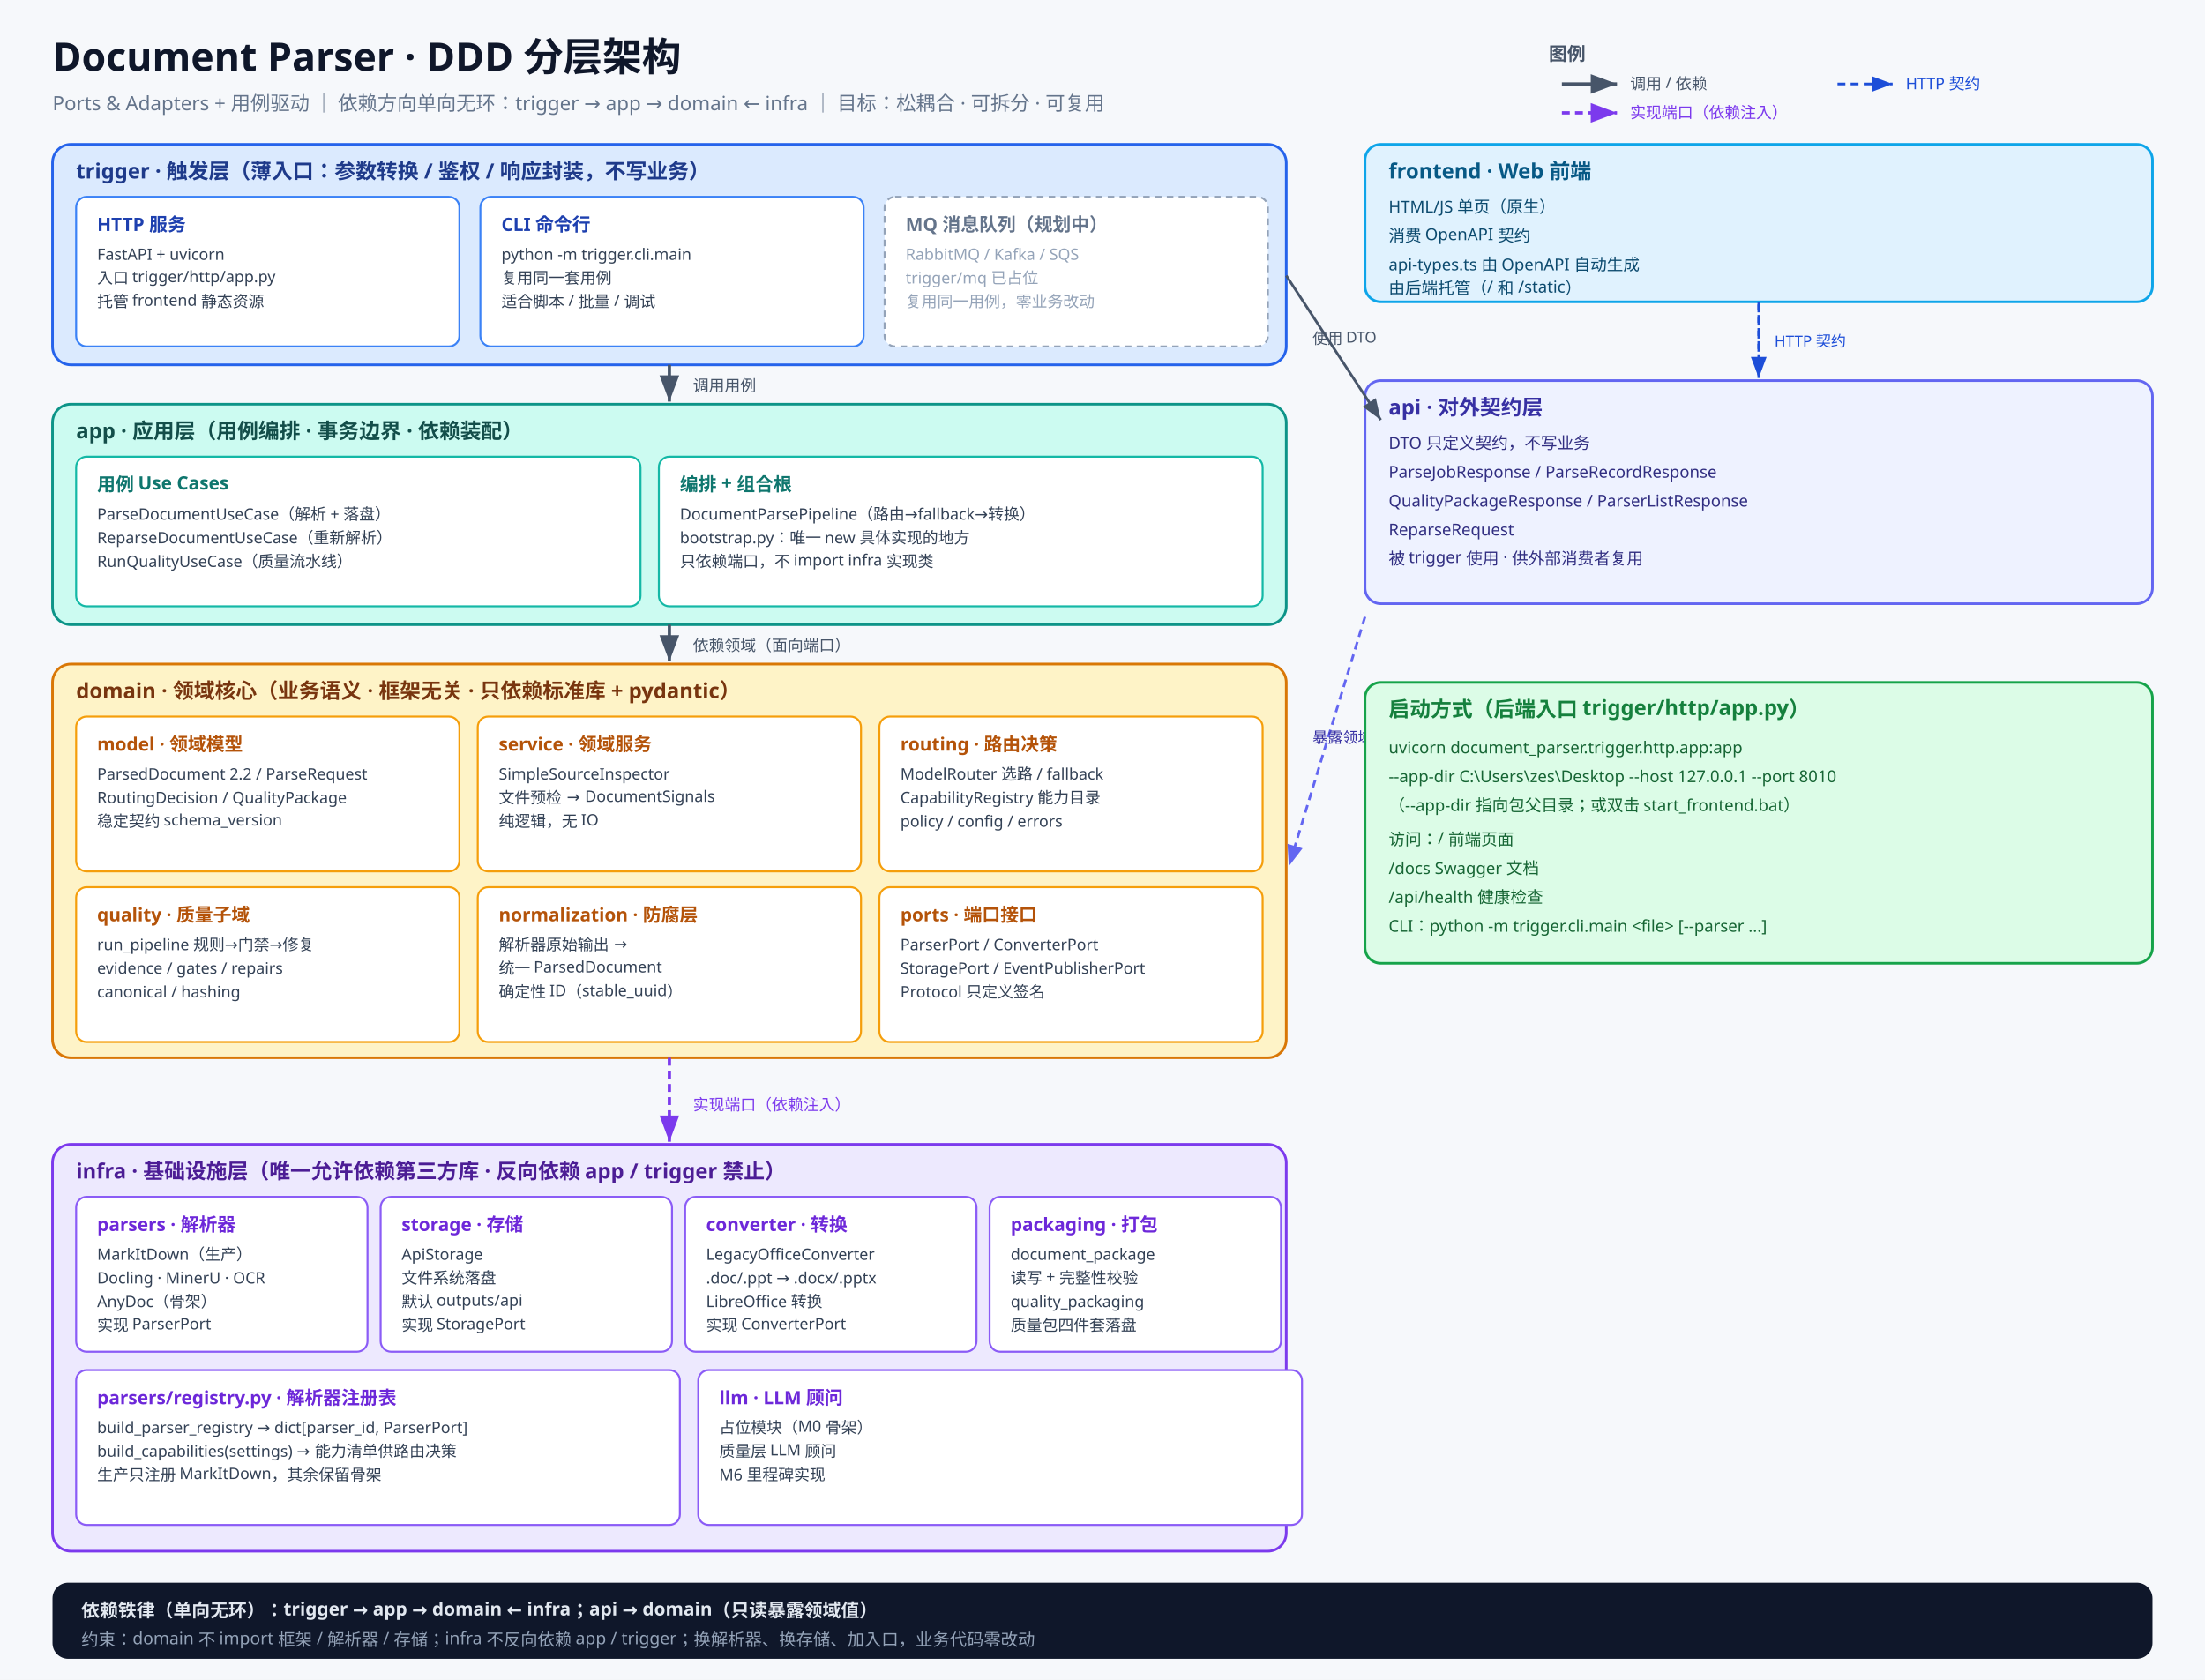
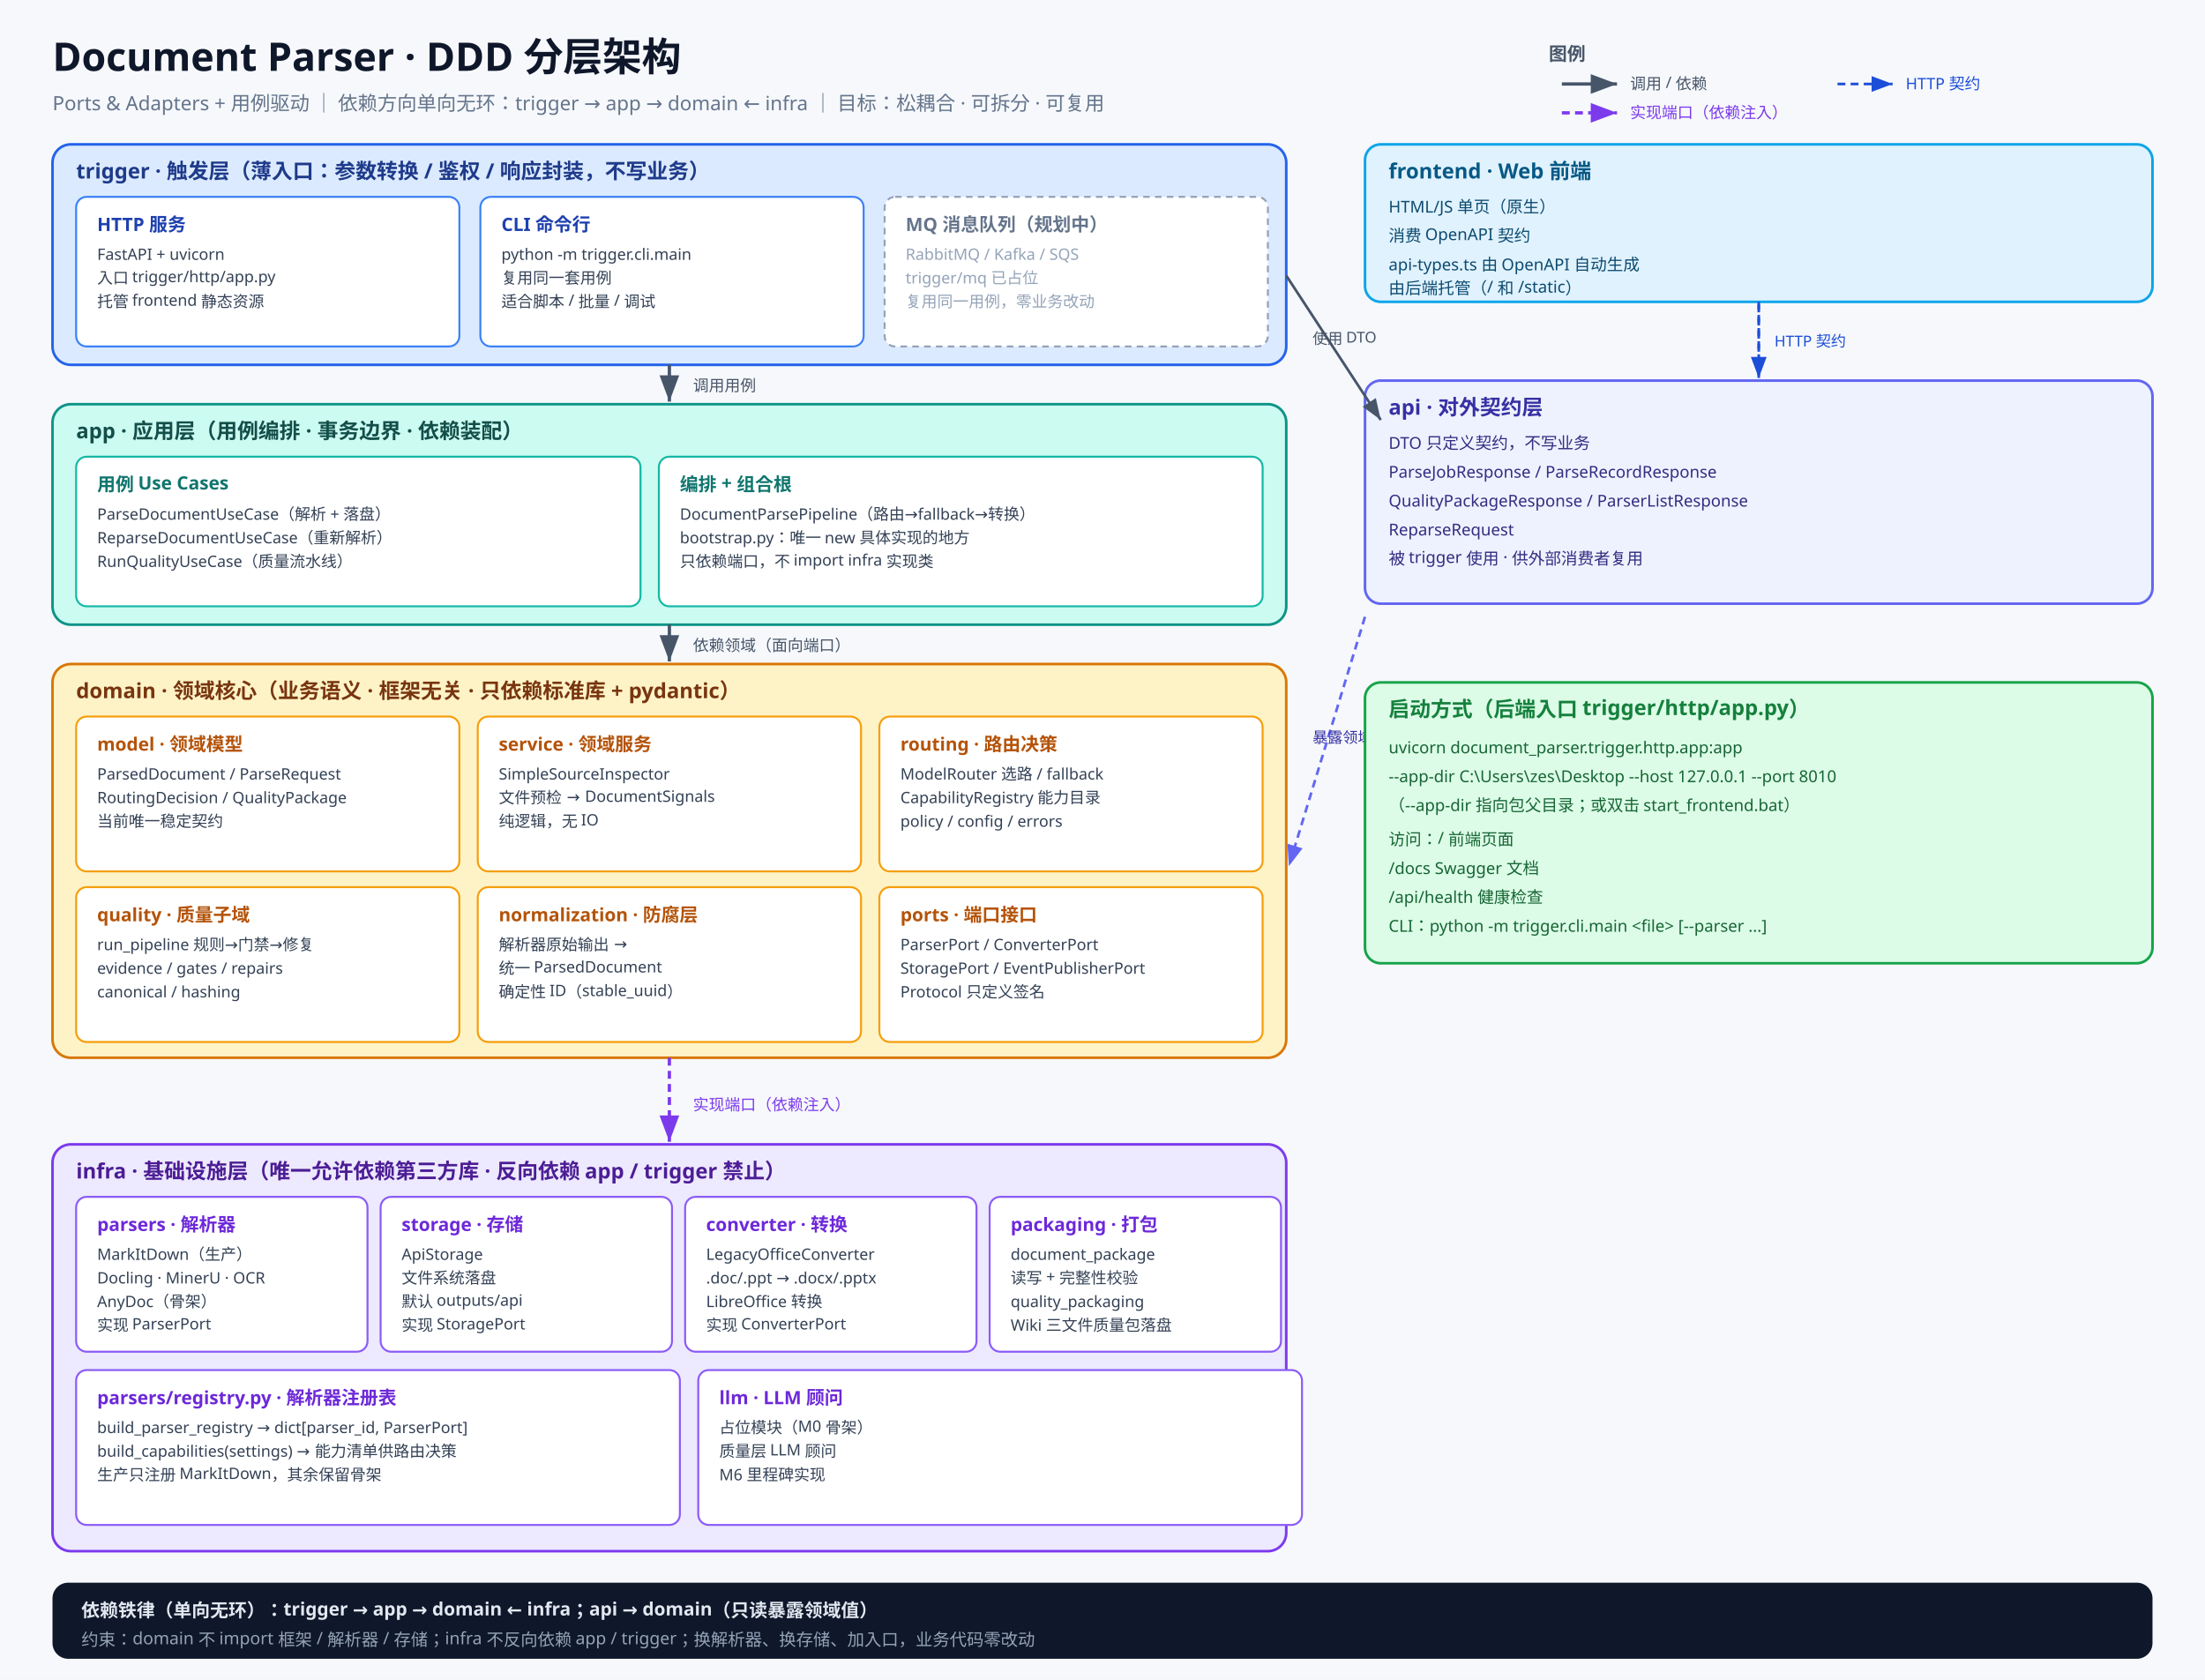
<svg xmlns="http://www.w3.org/2000/svg" width="1680" height="1280" viewBox="0 0 1680 1280" font-family="Microsoft YaHei, PingFang SC, Segoe UI, sans-serif">
  <defs>
    <marker id="arrow" markerWidth="10" markerHeight="10" refX="8" refY="3" orient="auto">
      <path d="M0,0 L8,3 L0,6 Z" fill="#475569" />
    </marker>
    <marker id="dashArrow" markerWidth="10" markerHeight="10" refX="8" refY="3" orient="auto">
      <path d="M0,0 L8,3 L0,6 Z" fill="#7c3aed" />
    </marker>
    <marker id="blueArrow" markerWidth="10" markerHeight="10" refX="8" refY="3" orient="auto">
      <path d="M0,0 L8,3 L0,6 Z" fill="#1d4ed8" />
    </marker>
    <marker id="indigoArrow" markerWidth="10" markerHeight="10" refX="8" refY="3" orient="auto">
      <path d="M0,0 L8,3 L0,6 Z" fill="#6366f1" />
    </marker>
  </defs>
  <rect width="1680" height="1280" fill="#f6f8fb" />
  <text x="40" y="54" font-size="30" font-weight="bold" fill="#0f172a">Document Parser · DDD 分层架构</text>
  <text x="40" y="84" font-size="15" fill="#64748b">Ports &amp; Adapters + 用例驱动 ｜ 依赖方向单向无环：trigger → app → domain ← infra ｜ 目标：松耦合 · 可拆分 · 可复用</text>
  <text x="1180" y="46" font-size="14" font-weight="bold" fill="#475569">图例</text>
  <line x1="1190" y1="64" x2="1232" y2="64" stroke="#475569" stroke-width="2.5" marker-end="url(#arrow)" />
  <text x="1242" y="68" font-size="12" fill="#475569">调用 / 依赖</text>
  <line x1="1190" y1="86" x2="1232" y2="86" stroke="#7c3aed" stroke-width="2.5" stroke-dasharray="6,4" marker-end="url(#dashArrow)" />
  <text x="1242" y="90" font-size="12" fill="#7c3aed">实现端口（依赖注入）</text>
  <line x1="1400" y1="64" x2="1442" y2="64" stroke="#1d4ed8" stroke-width="2" stroke-dasharray="6,4" marker-end="url(#blueArrow)" />
  <text x="1452" y="68" font-size="12" fill="#1d4ed8">HTTP 契约</text>
  <rect x="40" y="110" width="940" height="168" rx="14" fill="#dbeafe" stroke="#2563eb" stroke-width="2" />
  <text x="58" y="136" font-size="16" font-weight="bold" fill="#1e3a8a">trigger · 触发层（薄入口：参数转换 / 鉴权 / 响应封装，不写业务）</text>
  <rect x="58" y="150" width="292" height="114" rx="8" fill="#ffffff" stroke="#3b82f6" stroke-width="1.5" />
  <text x="74" y="176" font-size="14" font-weight="bold" fill="#1e40af">HTTP 服务</text>
  <text x="74" y="198" font-size="12" fill="#334155">FastAPI + uvicorn</text>
  <text x="74" y="216" font-size="12" fill="#334155">入口 trigger/http/app.py</text>
  <text x="74" y="234" font-size="12" fill="#334155">托管 frontend 静态资源</text>
  <rect x="366" y="150" width="292" height="114" rx="8" fill="#ffffff" stroke="#3b82f6" stroke-width="1.5" />
  <text x="382" y="176" font-size="14" font-weight="bold" fill="#1e40af">CLI 命令行</text>
  <text x="382" y="198" font-size="12" fill="#334155">python -m trigger.cli.main</text>
  <text x="382" y="216" font-size="12" fill="#334155">复用同一套用例</text>
  <text x="382" y="234" font-size="12" fill="#334155">适合脚本 / 批量 / 调试</text>
  <rect x="674" y="150" width="292" height="114" rx="8" fill="#ffffff" stroke="#94a3b8" stroke-width="1.5" stroke-dasharray="5,4" />
  <text x="690" y="176" font-size="14" font-weight="bold" fill="#64748b">MQ 消息队列（规划中）</text>
  <text x="690" y="198" font-size="12" fill="#94a3b8">RabbitMQ / Kafka / SQS</text>
  <text x="690" y="216" font-size="12" fill="#94a3b8">trigger/mq 已占位</text>
  <text x="690" y="234" font-size="12" fill="#94a3b8">复用同一用例，零业务改动</text>
  <line x1="510" y1="278" x2="510" y2="306" stroke="#475569" stroke-width="2.5" marker-end="url(#arrow)" />
  <text x="528" y="298" font-size="12" fill="#475569">调用用例</text>
  <rect x="40" y="308" width="940" height="168" rx="14" fill="#ccfbf1" stroke="#0d9488" stroke-width="2" />
  <text x="58" y="334" font-size="16" font-weight="bold" fill="#134e4a">app · 应用层（用例编排 · 事务边界 · 依赖装配）</text>
  <rect x="58" y="348" width="430" height="114" rx="8" fill="#ffffff" stroke="#14b8a6" stroke-width="1.5" />
  <text x="74" y="374" font-size="14" font-weight="bold" fill="#0f766e">用例 Use Cases</text>
  <text x="74" y="396" font-size="12" fill="#334155">ParseDocumentUseCase（解析 + 落盘）</text>
  <text x="74" y="414" font-size="12" fill="#334155">ReparseDocumentUseCase（重新解析）</text>
  <text x="74" y="432" font-size="12" fill="#334155">RunQualityUseCase（质量流水线）</text>
  <rect x="502" y="348" width="460" height="114" rx="8" fill="#ffffff" stroke="#14b8a6" stroke-width="1.5" />
  <text x="518" y="374" font-size="14" font-weight="bold" fill="#0f766e">编排 + 组合根</text>
  <text x="518" y="396" font-size="12" fill="#334155">DocumentParsePipeline（路由→fallback→转换）</text>
  <text x="518" y="414" font-size="12" fill="#334155">bootstrap.py：唯一 new 具体实现的地方</text>
  <text x="518" y="432" font-size="12" fill="#334155">只依赖端口，不 import infra 实现类</text>
  <line x1="510" y1="476" x2="510" y2="504" stroke="#475569" stroke-width="2.5" marker-end="url(#arrow)" />
  <text x="528" y="496" font-size="12" fill="#475569">依赖领域（面向端口）</text>
  <rect x="40" y="506" width="940" height="300" rx="14" fill="#fef3c7" stroke="#d97706" stroke-width="2" />
  <text x="58" y="532" font-size="16" font-weight="bold" fill="#78350f">domain · 领域核心（业务语义 · 框架无关 · 只依赖标准库 + pydantic）</text>
  <rect x="58" y="546" width="292" height="118" rx="8" fill="#ffffff" stroke="#f59e0b" stroke-width="1.5" />
  <text x="74" y="572" font-size="14" font-weight="bold" fill="#b45309">model · 领域模型</text>
-   <text x="74" y="594" font-size="12" fill="#334155">ParsedDocument 2.2 / ParseRequest</text>
+   <text x="74" y="594" font-size="12" fill="#334155">ParsedDocument / ParseRequest</text>
  <text x="74" y="612" font-size="12" fill="#334155">RoutingDecision / QualityPackage</text>
-   <text x="74" y="630" font-size="12" fill="#334155">稳定契约 schema_version</text>
+   <text x="74" y="630" font-size="12" fill="#334155">当前唯一稳定契约</text>
  <rect x="364" y="546" width="292" height="118" rx="8" fill="#ffffff" stroke="#f59e0b" stroke-width="1.5" />
  <text x="380" y="572" font-size="14" font-weight="bold" fill="#b45309">service · 领域服务</text>
  <text x="380" y="594" font-size="12" fill="#334155">SimpleSourceInspector</text>
  <text x="380" y="612" font-size="12" fill="#334155">文件预检 → DocumentSignals</text>
  <text x="380" y="630" font-size="12" fill="#334155">纯逻辑，无 IO</text>
  <rect x="670" y="546" width="292" height="118" rx="8" fill="#ffffff" stroke="#f59e0b" stroke-width="1.5" />
  <text x="686" y="572" font-size="14" font-weight="bold" fill="#b45309">routing · 路由决策</text>
  <text x="686" y="594" font-size="12" fill="#334155">ModelRouter 选路 / fallback</text>
  <text x="686" y="612" font-size="12" fill="#334155">CapabilityRegistry 能力目录</text>
  <text x="686" y="630" font-size="12" fill="#334155">policy / config / errors</text>
  <rect x="58" y="676" width="292" height="118" rx="8" fill="#ffffff" stroke="#f59e0b" stroke-width="1.5" />
  <text x="74" y="702" font-size="14" font-weight="bold" fill="#b45309">quality · 质量子域</text>
  <text x="74" y="724" font-size="12" fill="#334155">run_pipeline 规则→门禁→修复</text>
  <text x="74" y="742" font-size="12" fill="#334155">evidence / gates / repairs</text>
  <text x="74" y="760" font-size="12" fill="#334155">canonical / hashing</text>
  <rect x="364" y="676" width="292" height="118" rx="8" fill="#ffffff" stroke="#f59e0b" stroke-width="1.5" />
  <text x="380" y="702" font-size="14" font-weight="bold" fill="#b45309">normalization · 防腐层</text>
  <text x="380" y="724" font-size="12" fill="#334155">解析器原始输出 →</text>
  <text x="380" y="742" font-size="12" fill="#334155">统一 ParsedDocument</text>
  <text x="380" y="760" font-size="12" fill="#334155">确定性 ID（stable_uuid）</text>
  <rect x="670" y="676" width="292" height="118" rx="8" fill="#ffffff" stroke="#f59e0b" stroke-width="1.5" />
  <text x="686" y="702" font-size="14" font-weight="bold" fill="#b45309">ports · 端口接口</text>
  <text x="686" y="724" font-size="12" fill="#334155">ParserPort / ConverterPort</text>
  <text x="686" y="742" font-size="12" fill="#334155">StoragePort / EventPublisherPort</text>
  <text x="686" y="760" font-size="12" fill="#334155">Protocol 只定义签名</text>
  <line x1="510" y1="806" x2="510" y2="870" stroke="#7c3aed" stroke-width="2.5" stroke-dasharray="6,4" marker-end="url(#dashArrow)" />
  <text x="528" y="846" font-size="12" fill="#7c3aed">实现端口（依赖注入）</text>
  <rect x="40" y="872" width="940" height="310" rx="14" fill="#ede9fe" stroke="#7c3aed" stroke-width="2" />
  <text x="58" y="898" font-size="16" font-weight="bold" fill="#4c1d95">infra · 基础设施层（唯一允许依赖第三方库 · 反向依赖 app / trigger 禁止）</text>
  <rect x="58" y="912" width="222" height="118" rx="8" fill="#ffffff" stroke="#8b5cf6" stroke-width="1.5" />
  <text x="74" y="938" font-size="14" font-weight="bold" fill="#6d28d9">parsers · 解析器</text>
  <text x="74" y="960" font-size="12" fill="#334155">MarkItDown（生产）</text>
  <text x="74" y="978" font-size="12" fill="#334155">Docling · MinerU · OCR</text>
  <text x="74" y="996" font-size="12" fill="#334155">AnyDoc（骨架）</text>
  <text x="74" y="1014" font-size="12" fill="#334155">实现 ParserPort</text>
  <rect x="290" y="912" width="222" height="118" rx="8" fill="#ffffff" stroke="#8b5cf6" stroke-width="1.5" />
  <text x="306" y="938" font-size="14" font-weight="bold" fill="#6d28d9">storage · 存储</text>
  <text x="306" y="960" font-size="12" fill="#334155">ApiStorage</text>
  <text x="306" y="978" font-size="12" fill="#334155">文件系统落盘</text>
  <text x="306" y="996" font-size="12" fill="#334155">默认 outputs/api</text>
  <text x="306" y="1014" font-size="12" fill="#334155">实现 StoragePort</text>
  <rect x="522" y="912" width="222" height="118" rx="8" fill="#ffffff" stroke="#8b5cf6" stroke-width="1.5" />
  <text x="538" y="938" font-size="14" font-weight="bold" fill="#6d28d9">converter · 转换</text>
  <text x="538" y="960" font-size="12" fill="#334155">LegacyOfficeConverter</text>
  <text x="538" y="978" font-size="12" fill="#334155">.doc/.ppt → .docx/.pptx</text>
  <text x="538" y="996" font-size="12" fill="#334155">LibreOffice 转换</text>
  <text x="538" y="1014" font-size="12" fill="#334155">实现 ConverterPort</text>
  <rect x="754" y="912" width="222" height="118" rx="8" fill="#ffffff" stroke="#8b5cf6" stroke-width="1.5" />
  <text x="770" y="938" font-size="14" font-weight="bold" fill="#6d28d9">packaging · 打包</text>
  <text x="770" y="960" font-size="12" fill="#334155">document_package</text>
  <text x="770" y="978" font-size="12" fill="#334155">读写 + 完整性校验</text>
  <text x="770" y="996" font-size="12" fill="#334155">quality_packaging</text>
-   <text x="770" y="1014" font-size="12" fill="#334155">质量包四件套落盘</text>
+   <text x="770" y="1014" font-size="12" fill="#334155">Wiki 三文件质量包落盘</text>
  <rect x="58" y="1044" width="460" height="118" rx="8" fill="#ffffff" stroke="#8b5cf6" stroke-width="1.5" />
  <text x="74" y="1070" font-size="14" font-weight="bold" fill="#6d28d9">parsers/registry.py · 解析器注册表</text>
  <text x="74" y="1092" font-size="12" fill="#334155">build_parser_registry → dict[parser_id, ParserPort]</text>
  <text x="74" y="1110" font-size="12" fill="#334155">build_capabilities(settings) → 能力清单供路由决策</text>
  <text x="74" y="1128" font-size="12" fill="#334155">生产只注册 MarkItDown，其余保留骨架</text>
  <rect x="532" y="1044" width="460" height="118" rx="8" fill="#ffffff" stroke="#8b5cf6" stroke-width="1.5" />
  <text x="548" y="1070" font-size="14" font-weight="bold" fill="#6d28d9">llm · LLM 顾问</text>
  <text x="548" y="1092" font-size="12" fill="#334155">占位模块（M0 骨架）</text>
  <text x="548" y="1110" font-size="12" fill="#334155">质量层 LLM 顾问</text>
  <text x="548" y="1128" font-size="12" fill="#334155">M6 里程碑实现</text>
  <rect x="1040" y="110" width="600" height="120" rx="12" fill="#e0f2fe" stroke="#0ea5e9" stroke-width="2" />
  <text x="1058" y="136" font-size="16" font-weight="bold" fill="#075985">frontend · Web 前端</text>
  <text x="1058" y="162" font-size="12.5" fill="#0c4a6e">HTML/JS 单页（原生）</text>
  <text x="1058" y="184" font-size="12.5" fill="#0c4a6e">消费 OpenAPI 契约</text>
  <text x="1058" y="206" font-size="12.5" fill="#0c4a6e">api-types.ts 由 OpenAPI 自动生成</text>
  <text x="1058" y="224" font-size="12.5" fill="#0c4a6e">由后端托管（/ 和 /static）</text>
  <line x1="1340" y1="230" x2="1340" y2="288" stroke="#1d4ed8" stroke-width="2" stroke-dasharray="6,4" marker-end="url(#blueArrow)" />
  <line x1="1340" y1="288" x2="1340" y2="230" stroke="#1d4ed8" stroke-width="2" stroke-dasharray="6,4" />
  <text x="1352" y="264" font-size="11.5" fill="#1d4ed8">HTTP 契约</text>
  <rect x="1040" y="290" width="600" height="170" rx="12" fill="#eef2ff" stroke="#6366f1" stroke-width="2" />
  <text x="1058" y="316" font-size="16" font-weight="bold" fill="#3730a3">api · 对外契约层</text>
  <text x="1058" y="342" font-size="12.5" fill="#312e81">DTO 只定义契约，不写业务</text>
  <text x="1058" y="364" font-size="12.5" fill="#312e81">ParseJobResponse / ParseRecordResponse</text>
  <text x="1058" y="386" font-size="12.5" fill="#312e81">QualityPackageResponse / ParserListResponse</text>
  <text x="1058" y="408" font-size="12.5" fill="#312e81">ReparseRequest</text>
  <text x="1058" y="430" font-size="12.5" fill="#312e81">被 trigger 使用 · 供外部消费者复用</text>
  <line x1="980" y1="210" x2="1052" y2="320" stroke="#475569" stroke-width="2" marker-end="url(#arrow)" />
  <text x="1000" y="262" font-size="11.5" fill="#475569">使用 DTO</text>
  <line x1="1040" y1="470" x2="982" y2="660" stroke="#6366f1" stroke-width="2" stroke-dasharray="6,4" marker-end="url(#indigoArrow)" />
  <text x="1000" y="566" font-size="11.5" fill="#3730a3">暴露领域值（只读）</text>
  <rect x="1040" y="520" width="600" height="214" rx="12" fill="#dcfce7" stroke="#16a34a" stroke-width="2" />
  <text x="1058" y="546" font-size="16" font-weight="bold" fill="#15803d">启动方式（后端入口 trigger/http/app.py）</text>
  <text x="1058" y="574" font-size="12.5" fill="#166534">uvicorn document_parser.trigger.http.app:app</text>
  <text x="1058" y="596" font-size="12.5" fill="#166534">  --app-dir C:\Users\zes\Desktop --host 127.0.0.1 --port 8010</text>
  <text x="1058" y="618" font-size="12.5" fill="#166534">（--app-dir 指向包父目录；或双击 start_frontend.bat）</text>
  <text x="1058" y="644" font-size="12.5" fill="#166534">访问：/ 前端页面</text>
  <text x="1058" y="666" font-size="12.5" fill="#166534">/docs Swagger 文档</text>
  <text x="1058" y="688" font-size="12.5" fill="#166534">/api/health 健康检查</text>
  <text x="1058" y="710" font-size="12.5" fill="#166534">CLI：python -m trigger.cli.main &lt;file&gt; [--parser ...]</text>
  <rect x="40" y="1206" width="1600" height="58" rx="12" fill="#0f172a" />
  <text x="62" y="1232" font-size="14" font-weight="bold" fill="#e2e8f0">依赖铁律（单向无环）：trigger → app → domain ← infra；api → domain（只读暴露领域值）</text>
  <text x="62" y="1254" font-size="13" fill="#94a3b8">约束：domain 不 import 框架 / 解析器 / 存储；infra 不反向依赖 app / trigger；换解析器、换存储、加入口，业务代码零改动</text>
</svg>
